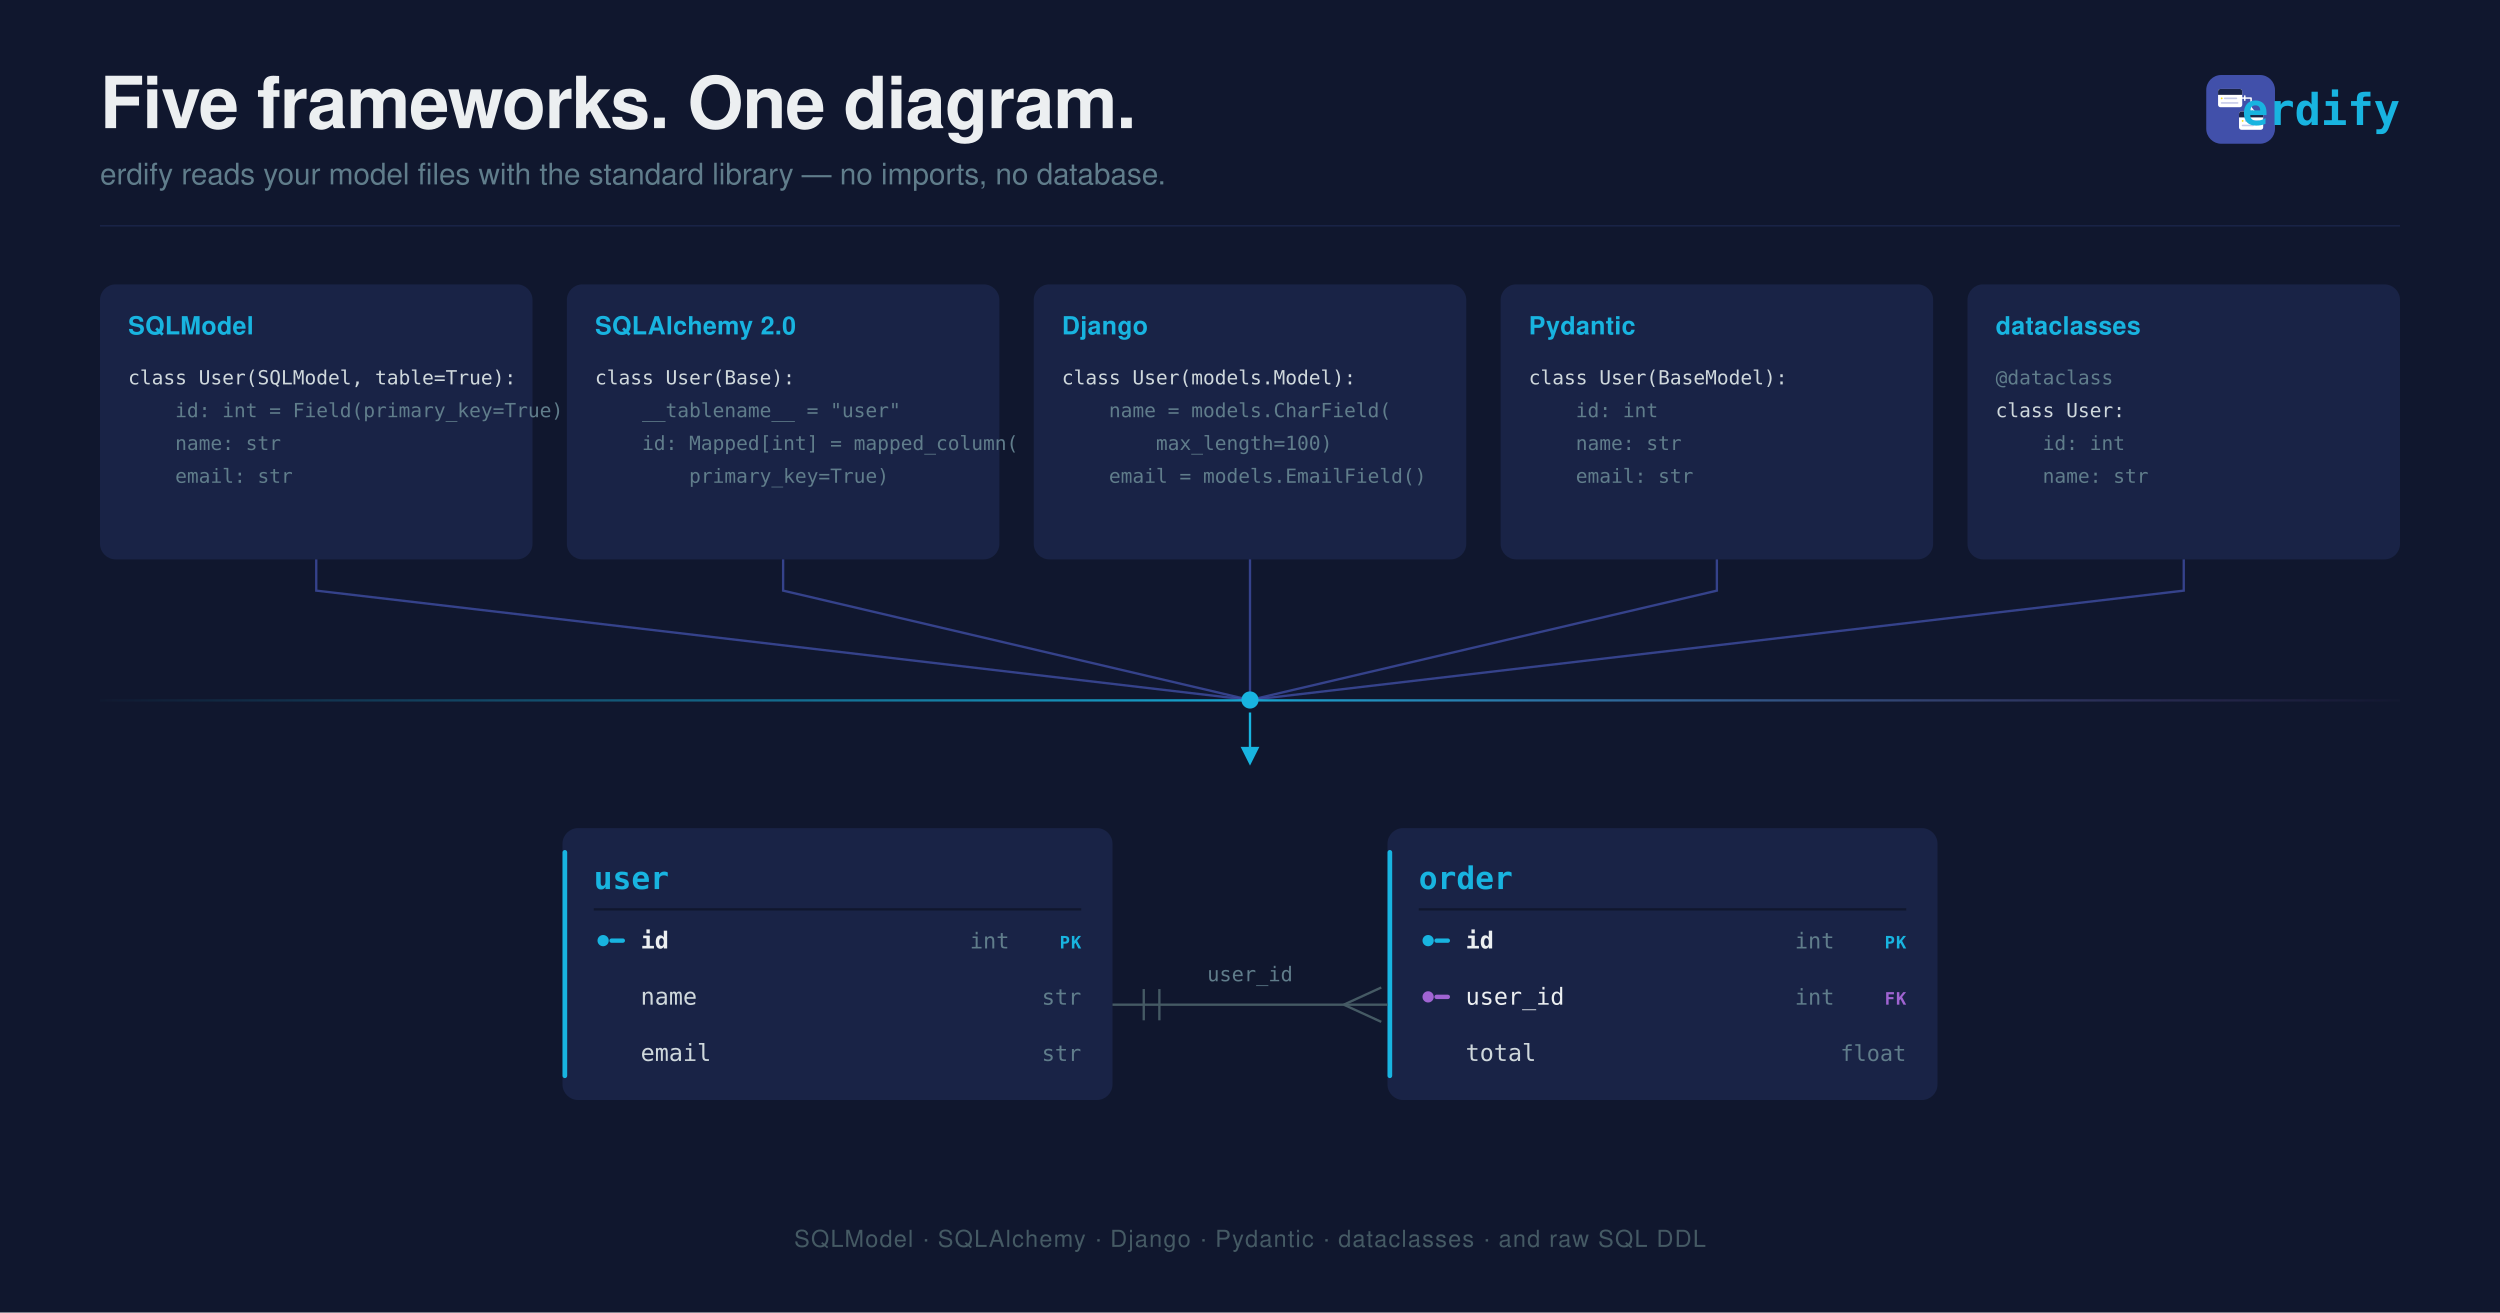
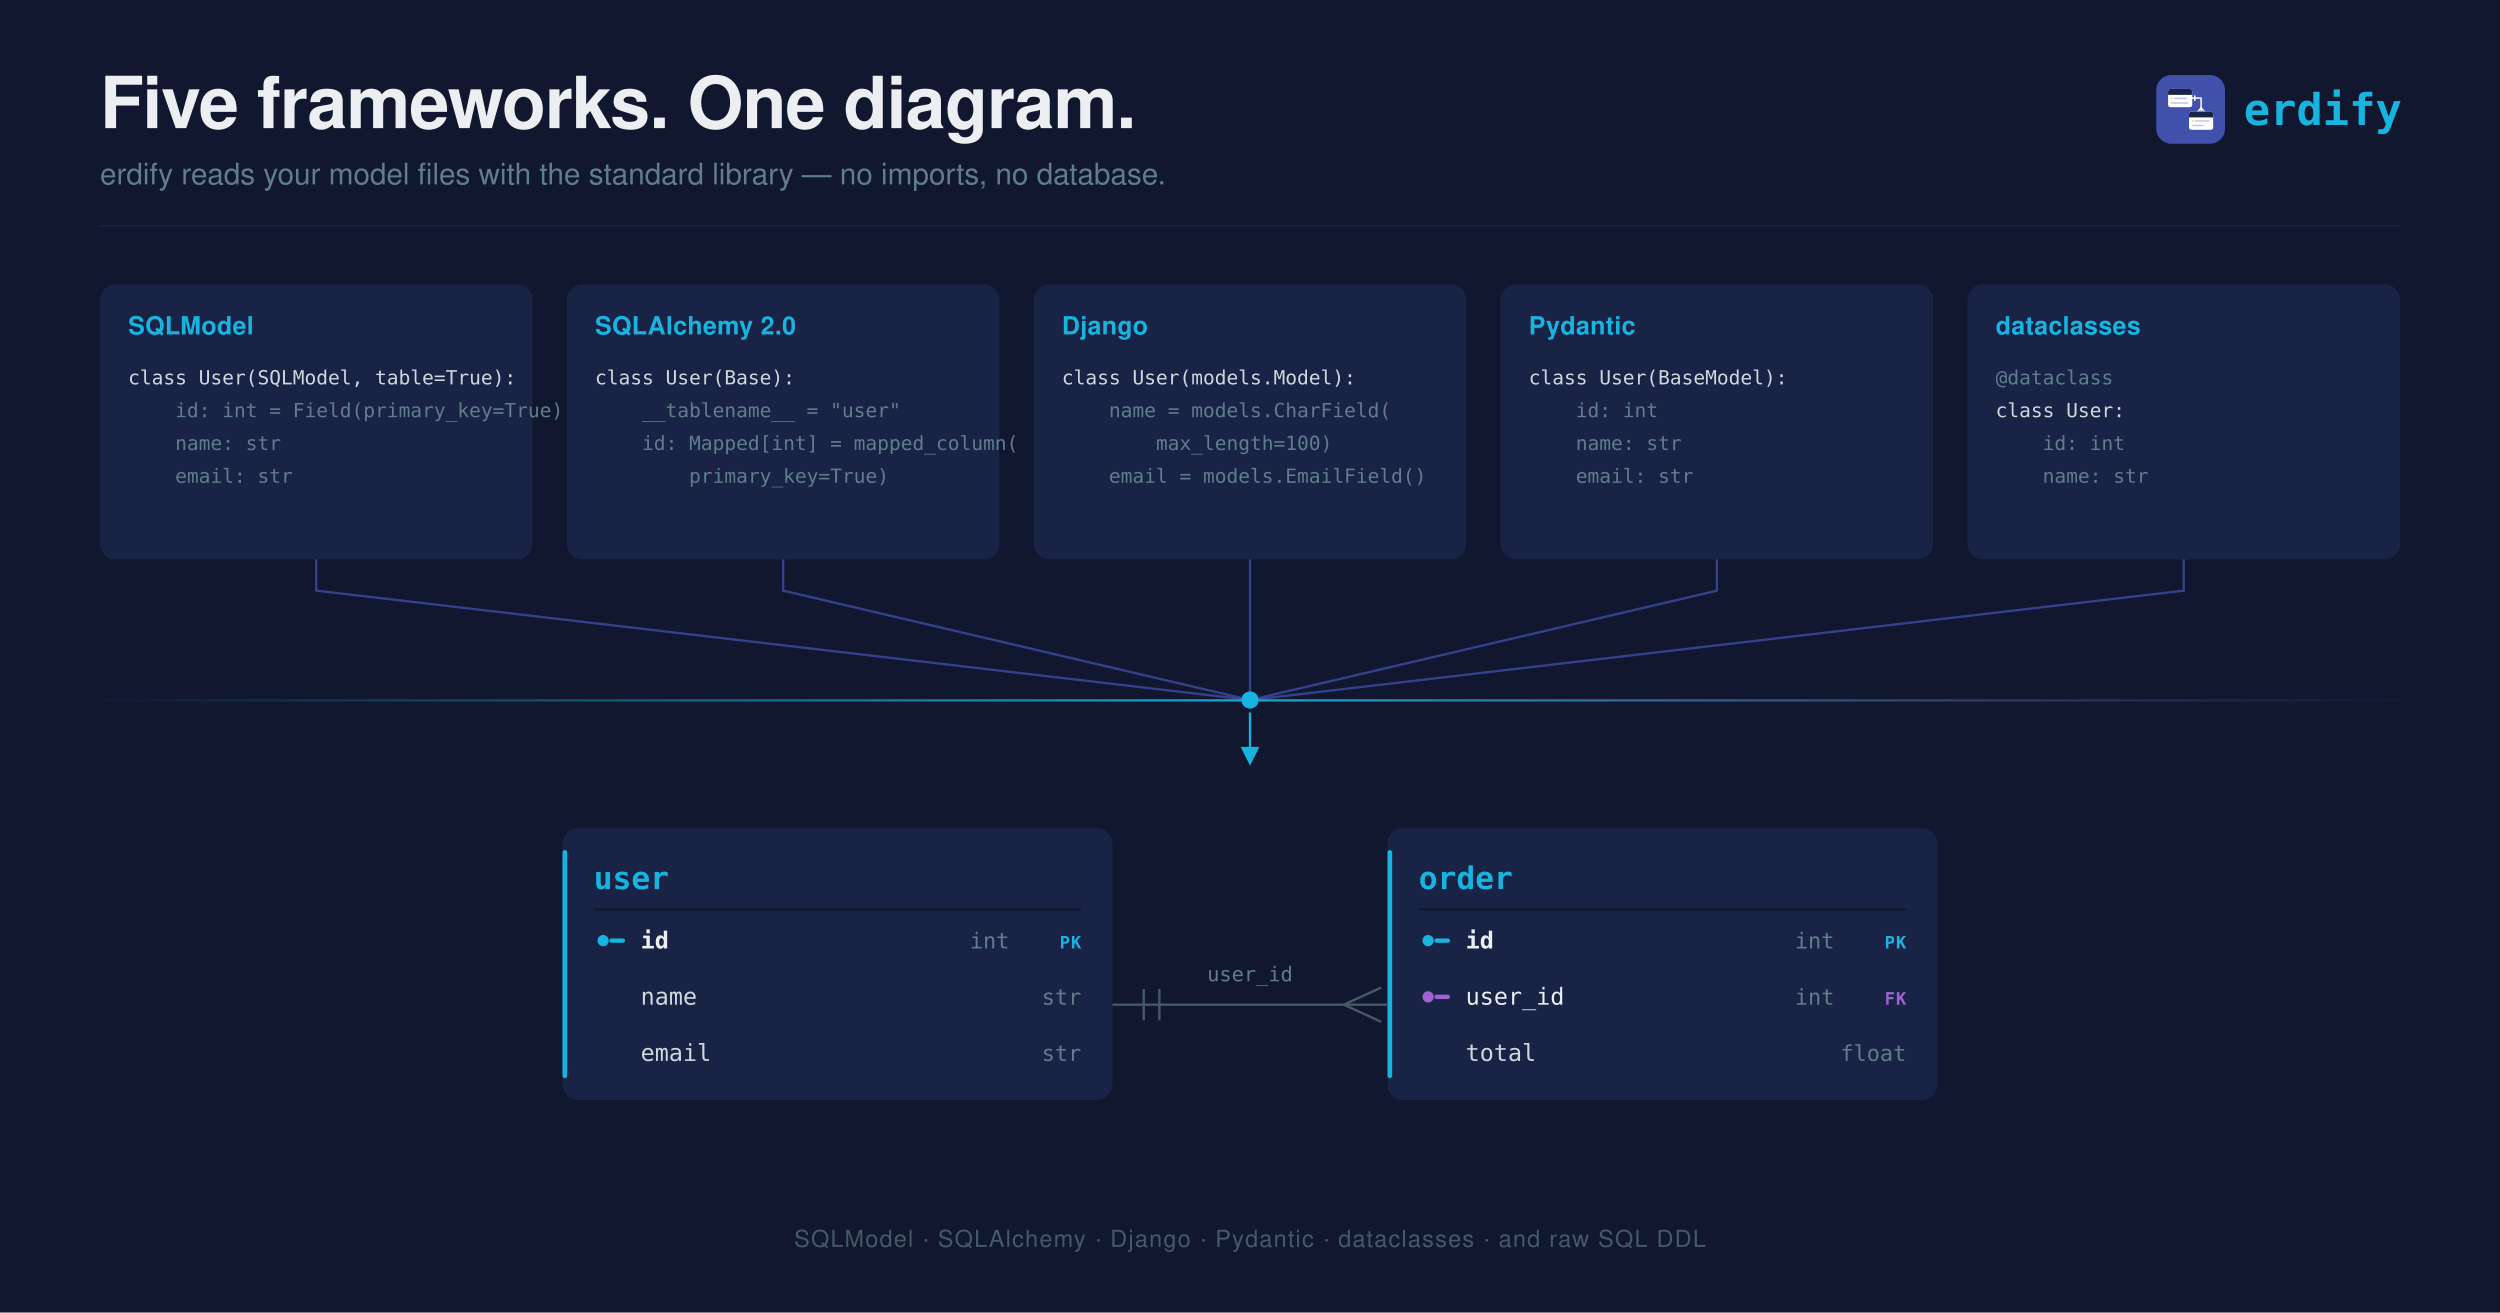
<svg xmlns="http://www.w3.org/2000/svg" width="1600" height="840" viewBox="0 0 1600 840" role="img" aria-label="The same User and Order schema written in SQLModel, SQLAlchemy, Django, Pydantic and dataclasses, all producing one ERD">
  <defs>
    <linearGradient id="glow" x1="0" y1="0" x2="1" y2="0">
      <stop offset="0%" stop-color="#18b4e0" stop-opacity="0" />
      <stop offset="50%" stop-color="#18b4e0" stop-opacity="0.9" />
      <stop offset="100%" stop-color="#a064d2" stop-opacity="0" />
    </linearGradient>
  </defs>
  <rect width="1600" height="840" fill="#10172e" />
  <text x="64" y="82" font-family="Helvetica Neue, Helvetica, Arial, sans-serif" font-size="46" font-weight="700" fill="#eceff1" text-anchor="start" letter-spacing="-0.6">Five frameworks. One diagram.</text>
  <text x="64" y="118" font-family="Helvetica Neue, Helvetica, Arial, sans-serif" font-size="19" font-weight="400" fill="#607d8b" text-anchor="start">erdify reads your model files with the standard library — no imports, no database.</text>
-   <svg x="1412" y="48" width="44" height="44" viewBox="0 0 1024 1024">
+   <svg x="1380" y="48" width="44" height="44" viewBox="0 0 1024 1024">
    <rect width="1024" height="1024" rx="224" fill="#4150AA" />
    <path d="M536 344H668V544" stroke="#FFFFFF" stroke-width="22" stroke-linecap="round" stroke-linejoin="round" fill="none" />
    <path d="M574 312V376" stroke="#FFFFFF" stroke-width="22" stroke-linecap="round" stroke-linejoin="round" fill="none" />
    <path d="M668 488L622 544M668 488L714 544" stroke="#FFFFFF" stroke-width="22" stroke-linecap="round" stroke-linejoin="round" fill="none" />
    <rect x="176" y="208" width="360" height="272" rx="36" fill="#FFFFFF" />
    <path d="M176 244a36 36 0 0 1 36-36h288a36 36 0 0 1 36 36v52H176z" fill="#192346" />
    <circle cx="230" cy="348" r="14" fill="#F5DC19" />
    <rect x="262" y="336" width="200" height="24" rx="12" fill="#C5CAE9" />
    <rect x="216" y="404" width="264" height="24" rx="12" fill="#C5CAE9" />
    <rect x="488" y="544" width="360" height="272" rx="36" fill="#FFFFFF" />
    <path d="M488 580a36 36 0 0 1 36-36h288a36 36 0 0 1 36 36v52H488z" fill="#192346" />
    <circle cx="542" cy="684" r="14" fill="#F5DC19" />
    <rect x="574" y="672" width="220" height="24" rx="12" fill="#C5CAE9" />
    <rect x="528" y="740" width="180" height="24" rx="12" fill="#C5CAE9" />
  </svg>
-   <text x="1536" y="80" font-family="DejaVu Sans Mono, Menlo, Consolas, monospace" font-size="28" font-weight="700" fill="#18b4e0" text-anchor="end">erdify</text>
+   <text x="1436" y="80" font-family="DejaVu Sans Mono, Menlo, Consolas, monospace" font-size="28" font-weight="700" fill="#18b4e0" text-anchor="start">erdify</text>
  <rect x="64" y="144" width="1472" height="1" fill="#192346" />
  <rect x="64.0" y="182" width="276.8" height="176" rx="10" fill="#192346" />
  <text x="82.0" y="214" font-family="Helvetica Neue, Helvetica, Arial, sans-serif" font-size="16" font-weight="700" fill="#18b4e0" text-anchor="start" letter-spacing="0.2">SQLModel</text>
  <text x="82.0" y="246" font-family="DejaVu Sans Mono, Menlo, Consolas, monospace" font-size="12.5" font-weight="400" fill="#cfd8dc" text-anchor="start" xml:space="preserve">class User(SQLModel, table=True):</text>
  <text x="82.0" y="267" font-family="DejaVu Sans Mono, Menlo, Consolas, monospace" font-size="12.5" font-weight="400" fill="#607d8b" text-anchor="start" xml:space="preserve">    id: int = Field(primary_key=True)</text>
  <text x="82.0" y="288" font-family="DejaVu Sans Mono, Menlo, Consolas, monospace" font-size="12.5" font-weight="400" fill="#607d8b" text-anchor="start" xml:space="preserve">    name: str</text>
  <text x="82.0" y="309" font-family="DejaVu Sans Mono, Menlo, Consolas, monospace" font-size="12.5" font-weight="400" fill="#607d8b" text-anchor="start" xml:space="preserve">    email: str</text>
  <rect x="362.8" y="182" width="276.8" height="176" rx="10" fill="#192346" />
  <text x="380.8" y="214" font-family="Helvetica Neue, Helvetica, Arial, sans-serif" font-size="16" font-weight="700" fill="#18b4e0" text-anchor="start" letter-spacing="0.2">SQLAlchemy 2.0</text>
  <text x="380.8" y="246" font-family="DejaVu Sans Mono, Menlo, Consolas, monospace" font-size="12.5" font-weight="400" fill="#cfd8dc" text-anchor="start" xml:space="preserve">class User(Base):</text>
  <text x="380.8" y="267" font-family="DejaVu Sans Mono, Menlo, Consolas, monospace" font-size="12.5" font-weight="400" fill="#607d8b" text-anchor="start" xml:space="preserve">    __tablename__ = "user"</text>
  <text x="380.8" y="288" font-family="DejaVu Sans Mono, Menlo, Consolas, monospace" font-size="12.5" font-weight="400" fill="#607d8b" text-anchor="start" xml:space="preserve">    id: Mapped[int] = mapped_column(</text>
  <text x="380.8" y="309" font-family="DejaVu Sans Mono, Menlo, Consolas, monospace" font-size="12.5" font-weight="400" fill="#607d8b" text-anchor="start" xml:space="preserve">        primary_key=True)</text>
  <rect x="661.6" y="182" width="276.8" height="176" rx="10" fill="#192346" />
  <text x="679.6" y="214" font-family="Helvetica Neue, Helvetica, Arial, sans-serif" font-size="16" font-weight="700" fill="#18b4e0" text-anchor="start" letter-spacing="0.2">Django</text>
  <text x="679.6" y="246" font-family="DejaVu Sans Mono, Menlo, Consolas, monospace" font-size="12.5" font-weight="400" fill="#cfd8dc" text-anchor="start" xml:space="preserve">class User(models.Model):</text>
  <text x="679.6" y="267" font-family="DejaVu Sans Mono, Menlo, Consolas, monospace" font-size="12.5" font-weight="400" fill="#607d8b" text-anchor="start" xml:space="preserve">    name = models.CharField(</text>
  <text x="679.6" y="288" font-family="DejaVu Sans Mono, Menlo, Consolas, monospace" font-size="12.5" font-weight="400" fill="#607d8b" text-anchor="start" xml:space="preserve">        max_length=100)</text>
  <text x="679.6" y="309" font-family="DejaVu Sans Mono, Menlo, Consolas, monospace" font-size="12.5" font-weight="400" fill="#607d8b" text-anchor="start" xml:space="preserve">    email = models.EmailField()</text>
  <rect x="960.4" y="182" width="276.8" height="176" rx="10" fill="#192346" />
  <text x="978.4" y="214" font-family="Helvetica Neue, Helvetica, Arial, sans-serif" font-size="16" font-weight="700" fill="#18b4e0" text-anchor="start" letter-spacing="0.2">Pydantic</text>
  <text x="978.4" y="246" font-family="DejaVu Sans Mono, Menlo, Consolas, monospace" font-size="12.5" font-weight="400" fill="#cfd8dc" text-anchor="start" xml:space="preserve">class User(BaseModel):</text>
  <text x="978.4" y="267" font-family="DejaVu Sans Mono, Menlo, Consolas, monospace" font-size="12.5" font-weight="400" fill="#607d8b" text-anchor="start" xml:space="preserve">    id: int</text>
  <text x="978.4" y="288" font-family="DejaVu Sans Mono, Menlo, Consolas, monospace" font-size="12.5" font-weight="400" fill="#607d8b" text-anchor="start" xml:space="preserve">    name: str</text>
  <text x="978.4" y="309" font-family="DejaVu Sans Mono, Menlo, Consolas, monospace" font-size="12.5" font-weight="400" fill="#607d8b" text-anchor="start" xml:space="preserve">    email: str</text>
  <rect x="1259.2" y="182" width="276.8" height="176" rx="10" fill="#192346" />
  <text x="1277.2" y="214" font-family="Helvetica Neue, Helvetica, Arial, sans-serif" font-size="16" font-weight="700" fill="#18b4e0" text-anchor="start" letter-spacing="0.2">dataclasses</text>
  <text x="1277.2" y="246" font-family="DejaVu Sans Mono, Menlo, Consolas, monospace" font-size="12.5" font-weight="400" fill="#607d8b" text-anchor="start" xml:space="preserve">@dataclass</text>
  <text x="1277.2" y="267" font-family="DejaVu Sans Mono, Menlo, Consolas, monospace" font-size="12.5" font-weight="400" fill="#cfd8dc" text-anchor="start" xml:space="preserve">class User:</text>
  <text x="1277.2" y="288" font-family="DejaVu Sans Mono, Menlo, Consolas, monospace" font-size="12.5" font-weight="400" fill="#607d8b" text-anchor="start" xml:space="preserve">    id: int</text>
  <text x="1277.2" y="309" font-family="DejaVu Sans Mono, Menlo, Consolas, monospace" font-size="12.5" font-weight="400" fill="#607d8b" text-anchor="start" xml:space="preserve">    name: str</text>
  <path d="M 202.4 358 V 378 L 800.0 448" fill="none" stroke="#4150aa" stroke-width="1.5" opacity="0.75" />
  <path d="M 501.2 358 V 378 L 800.0 448" fill="none" stroke="#4150aa" stroke-width="1.5" opacity="0.75" />
  <path d="M 800.0 358 V 378 L 800.0 448" fill="none" stroke="#4150aa" stroke-width="1.5" opacity="0.75" />
  <path d="M 1098.8 358 V 378 L 800.0 448" fill="none" stroke="#4150aa" stroke-width="1.5" opacity="0.75" />
  <path d="M 1397.6 358 V 378 L 800.0 448" fill="none" stroke="#4150aa" stroke-width="1.5" opacity="0.75" />
  <rect x="64" y="447.5" width="1472" height="1.5" fill="url(#glow)" />
  <circle cx="800.0" cy="448" r="5.5" fill="#18b4e0" />
  <path d="M 800.0 456 V 482" stroke="#18b4e0" stroke-width="1.5" />
  <path d="M 794.0 478 L 800.0 490 L 806.0 478 Z" fill="#18b4e0" />
  <rect x="360.0" y="530" width="352" height="174" rx="10" fill="#192346" />
  <rect x="360.0" y="544" width="3" height="146" rx="1.5" fill="#18b4e0" />
  <path d="M 380.0 582 H 692.0" stroke="#10172e" stroke-width="1.5" />
  <text x="380.0" y="569" font-family="DejaVu Sans Mono, Menlo, Consolas, monospace" font-size="20" font-weight="700" fill="#18b4e0" text-anchor="start">user</text>
  <circle cx="386.0" cy="602" r="3.6" fill="#18b4e0" />
  <rect x="390.0" y="600.6" width="10" height="2.8" rx="1.4" fill="#18b4e0" />
  <text x="692.0" y="607" font-family="DejaVu Sans Mono, Menlo, Consolas, monospace" font-size="11" font-weight="700" fill="#18b4e0" text-anchor="end" letter-spacing="0.6">PK</text>
  <text x="410.0" y="607" font-family="DejaVu Sans Mono, Menlo, Consolas, monospace" font-size="15" font-weight="700" fill="#eceff1" text-anchor="start">id</text>
  <text x="646.0" y="607" font-family="DejaVu Sans Mono, Menlo, Consolas, monospace" font-size="14" font-weight="400" fill="#607d8b" text-anchor="end">int</text>
  <text x="410.0" y="643" font-family="DejaVu Sans Mono, Menlo, Consolas, monospace" font-size="15" font-weight="400" fill="#cfd8dc" text-anchor="start">name</text>
  <text x="692.0" y="643" font-family="DejaVu Sans Mono, Menlo, Consolas, monospace" font-size="14" font-weight="400" fill="#607d8b" text-anchor="end">str</text>
  <text x="410.0" y="679" font-family="DejaVu Sans Mono, Menlo, Consolas, monospace" font-size="15" font-weight="400" fill="#cfd8dc" text-anchor="start">email</text>
  <text x="692.0" y="679" font-family="DejaVu Sans Mono, Menlo, Consolas, monospace" font-size="14" font-weight="400" fill="#607d8b" text-anchor="end">str</text>
  <rect x="888.0" y="530" width="352" height="174" rx="10" fill="#192346" />
  <rect x="888.0" y="544" width="3" height="146" rx="1.5" fill="#18b4e0" />
  <path d="M 908.0 582 H 1220.0" stroke="#10172e" stroke-width="1.5" />
  <text x="908.0" y="569" font-family="DejaVu Sans Mono, Menlo, Consolas, monospace" font-size="20" font-weight="700" fill="#18b4e0" text-anchor="start">order</text>
  <circle cx="914.0" cy="602" r="3.6" fill="#18b4e0" />
  <rect x="918.0" y="600.6" width="10" height="2.8" rx="1.4" fill="#18b4e0" />
  <text x="1220.0" y="607" font-family="DejaVu Sans Mono, Menlo, Consolas, monospace" font-size="11" font-weight="700" fill="#18b4e0" text-anchor="end" letter-spacing="0.6">PK</text>
  <text x="938.0" y="607" font-family="DejaVu Sans Mono, Menlo, Consolas, monospace" font-size="15" font-weight="700" fill="#eceff1" text-anchor="start">id</text>
  <text x="1174.0" y="607" font-family="DejaVu Sans Mono, Menlo, Consolas, monospace" font-size="14" font-weight="400" fill="#607d8b" text-anchor="end">int</text>
  <circle cx="914.0" cy="638" r="3.6" fill="#a064d2" />
  <rect x="918.0" y="636.6" width="10" height="2.8" rx="1.4" fill="#a064d2" />
  <text x="1220.0" y="643" font-family="DejaVu Sans Mono, Menlo, Consolas, monospace" font-size="11" font-weight="700" fill="#a064d2" text-anchor="end" letter-spacing="0.6">FK</text>
  <text x="938.0" y="643" font-family="DejaVu Sans Mono, Menlo, Consolas, monospace" font-size="15" font-weight="400" fill="#eceff1" text-anchor="start">user_id</text>
  <text x="1174.0" y="643" font-family="DejaVu Sans Mono, Menlo, Consolas, monospace" font-size="14" font-weight="400" fill="#607d8b" text-anchor="end">int</text>
  <text x="938.0" y="679" font-family="DejaVu Sans Mono, Menlo, Consolas, monospace" font-size="15" font-weight="400" fill="#cfd8dc" text-anchor="start">total</text>
  <text x="1220.0" y="679" font-family="DejaVu Sans Mono, Menlo, Consolas, monospace" font-size="14" font-weight="400" fill="#607d8b" text-anchor="end">float</text>
  <path d="M 712.0 643 H 888.0" stroke="#455a64" stroke-width="1.5" />
  <path d="M 732.0 633 V 653 M 742.0 633 V 653" stroke="#455a64" stroke-width="1.5" />
  <path d="M 860.0 643 L 884.0 632 M 860.0 643 L 884.0 654" stroke="#455a64" stroke-width="1.5" fill="none" />
  <text x="800.0" y="628" font-family="DejaVu Sans Mono, Menlo, Consolas, monospace" font-size="13" font-weight="400" fill="#607d8b" text-anchor="middle">user_id</text>
  <text x="800.0" y="798" font-family="Helvetica Neue, Helvetica, Arial, sans-serif" font-size="15" font-weight="400" fill="#455a64" text-anchor="middle" letter-spacing="0.8">SQLModel   ·   SQLAlchemy   ·   Django   ·   Pydantic   ·   dataclasses   ·   and raw SQL DDL</text>
</svg>
